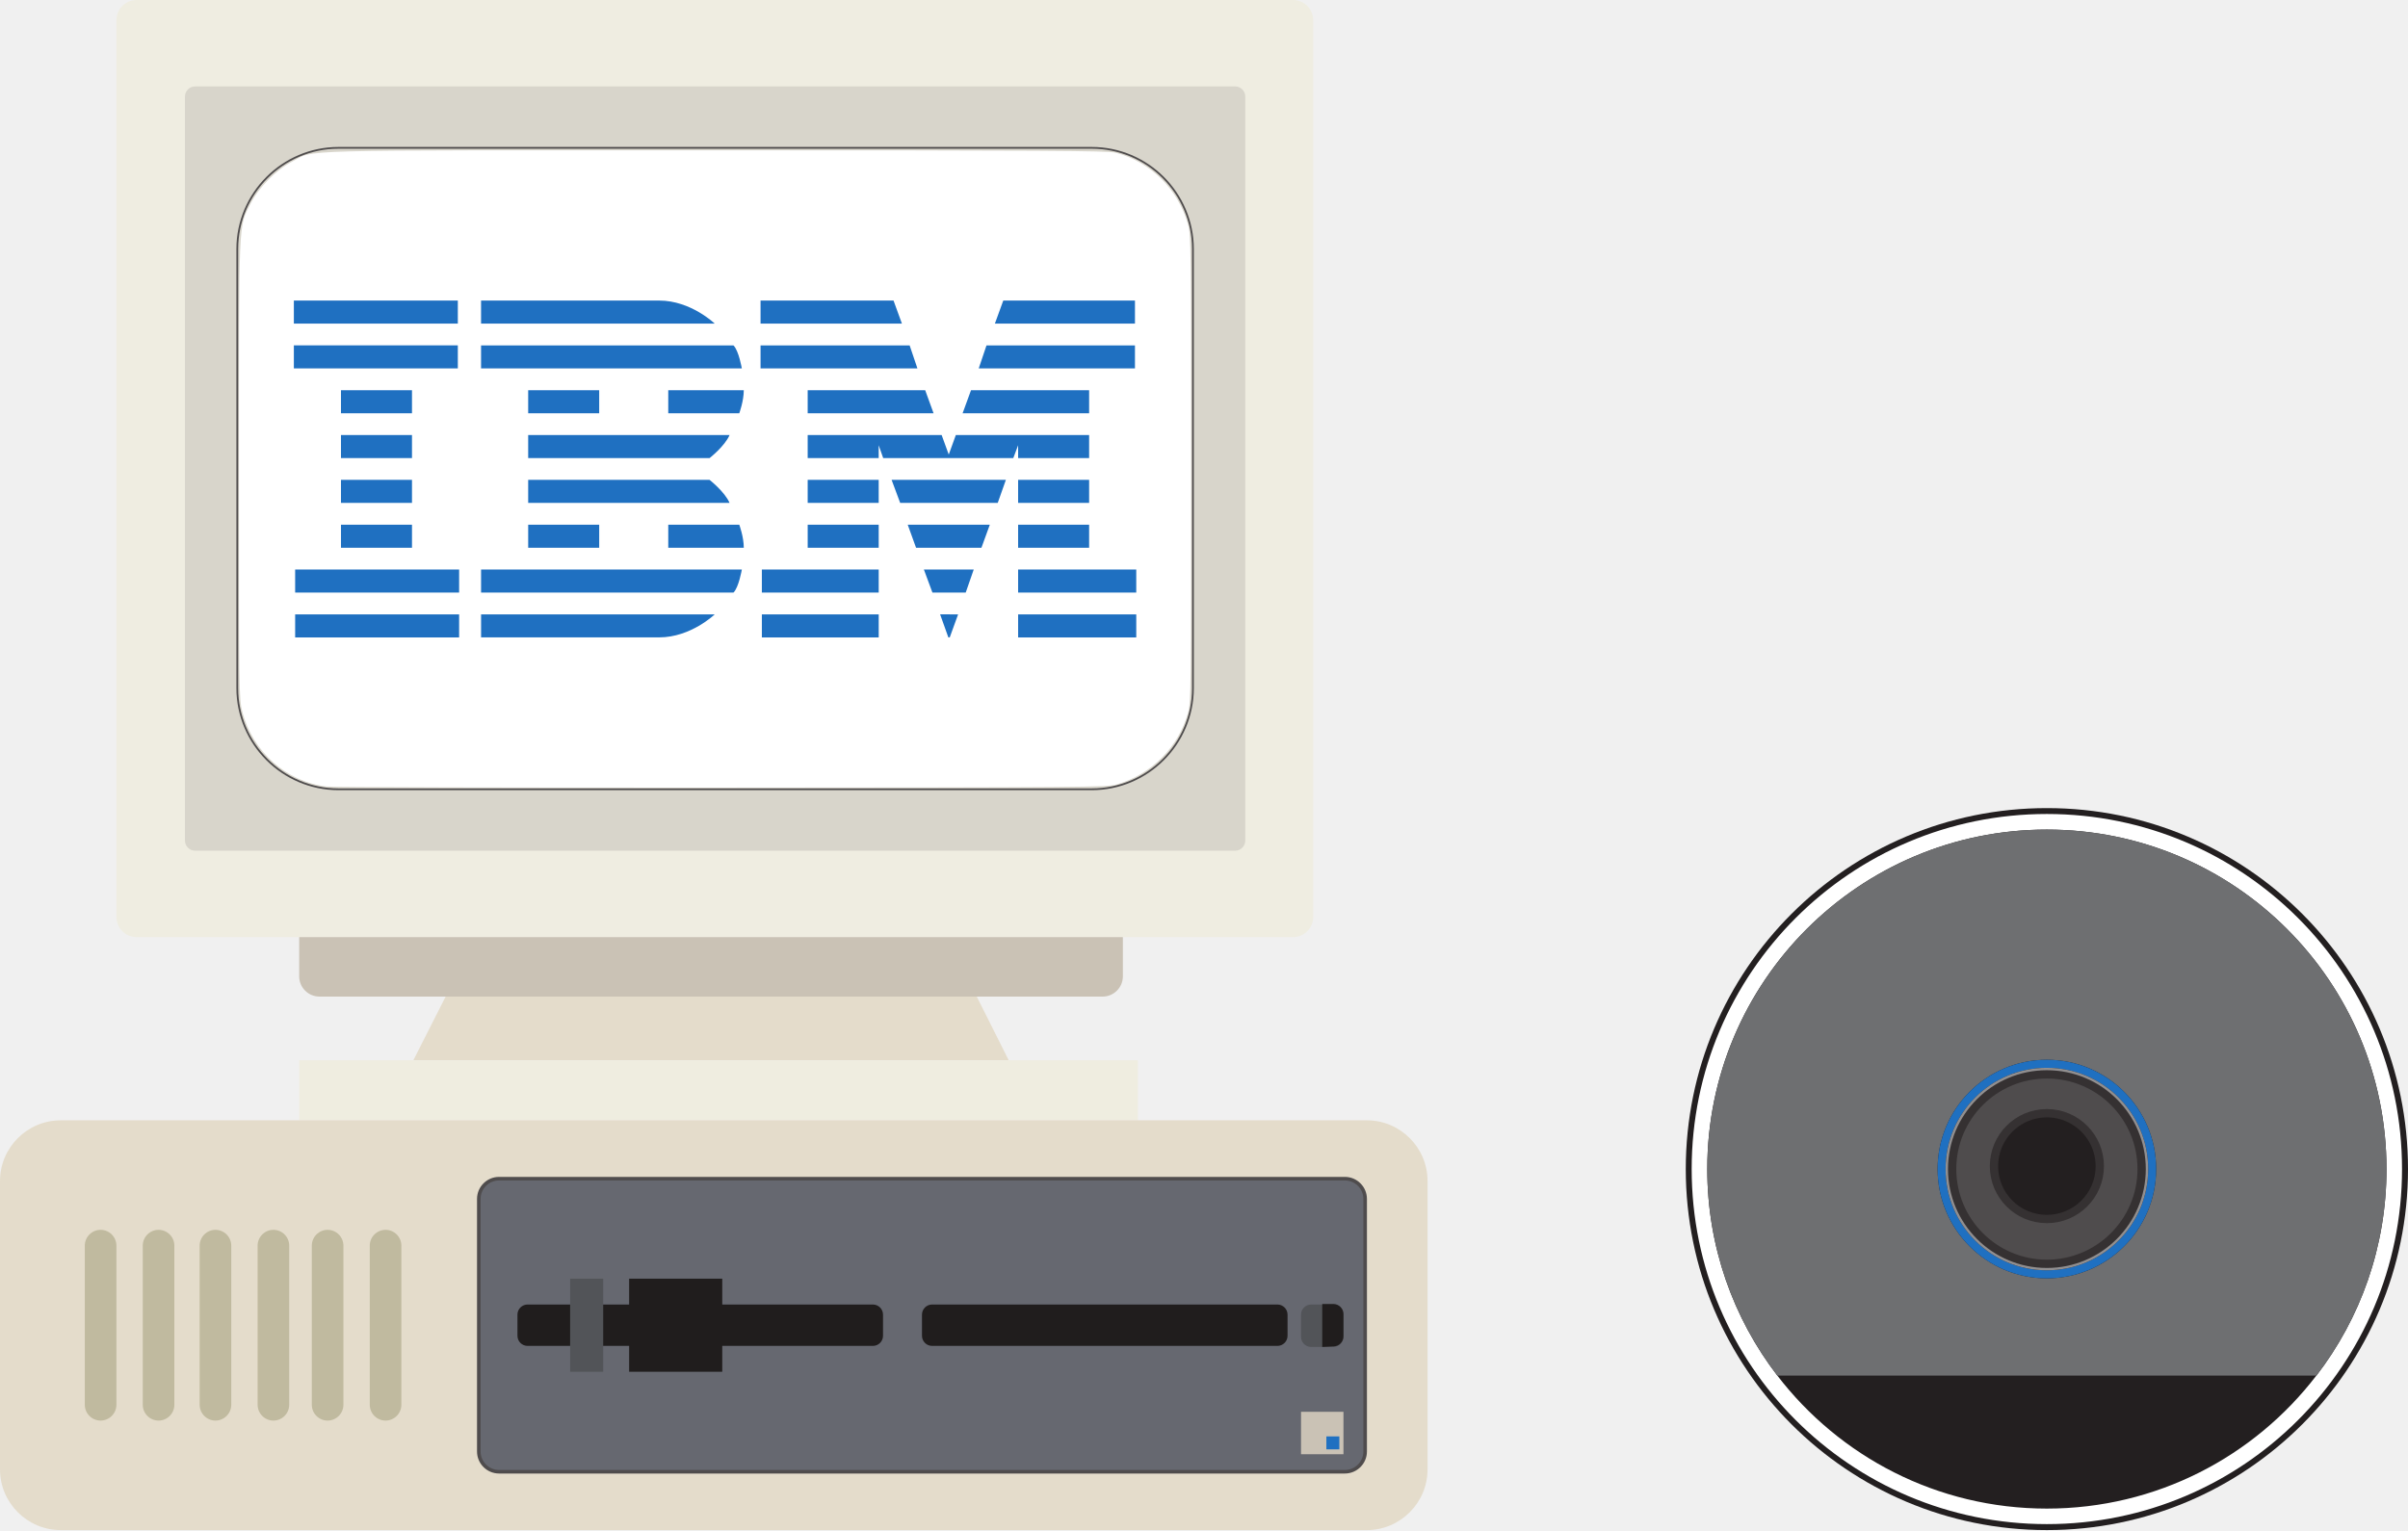
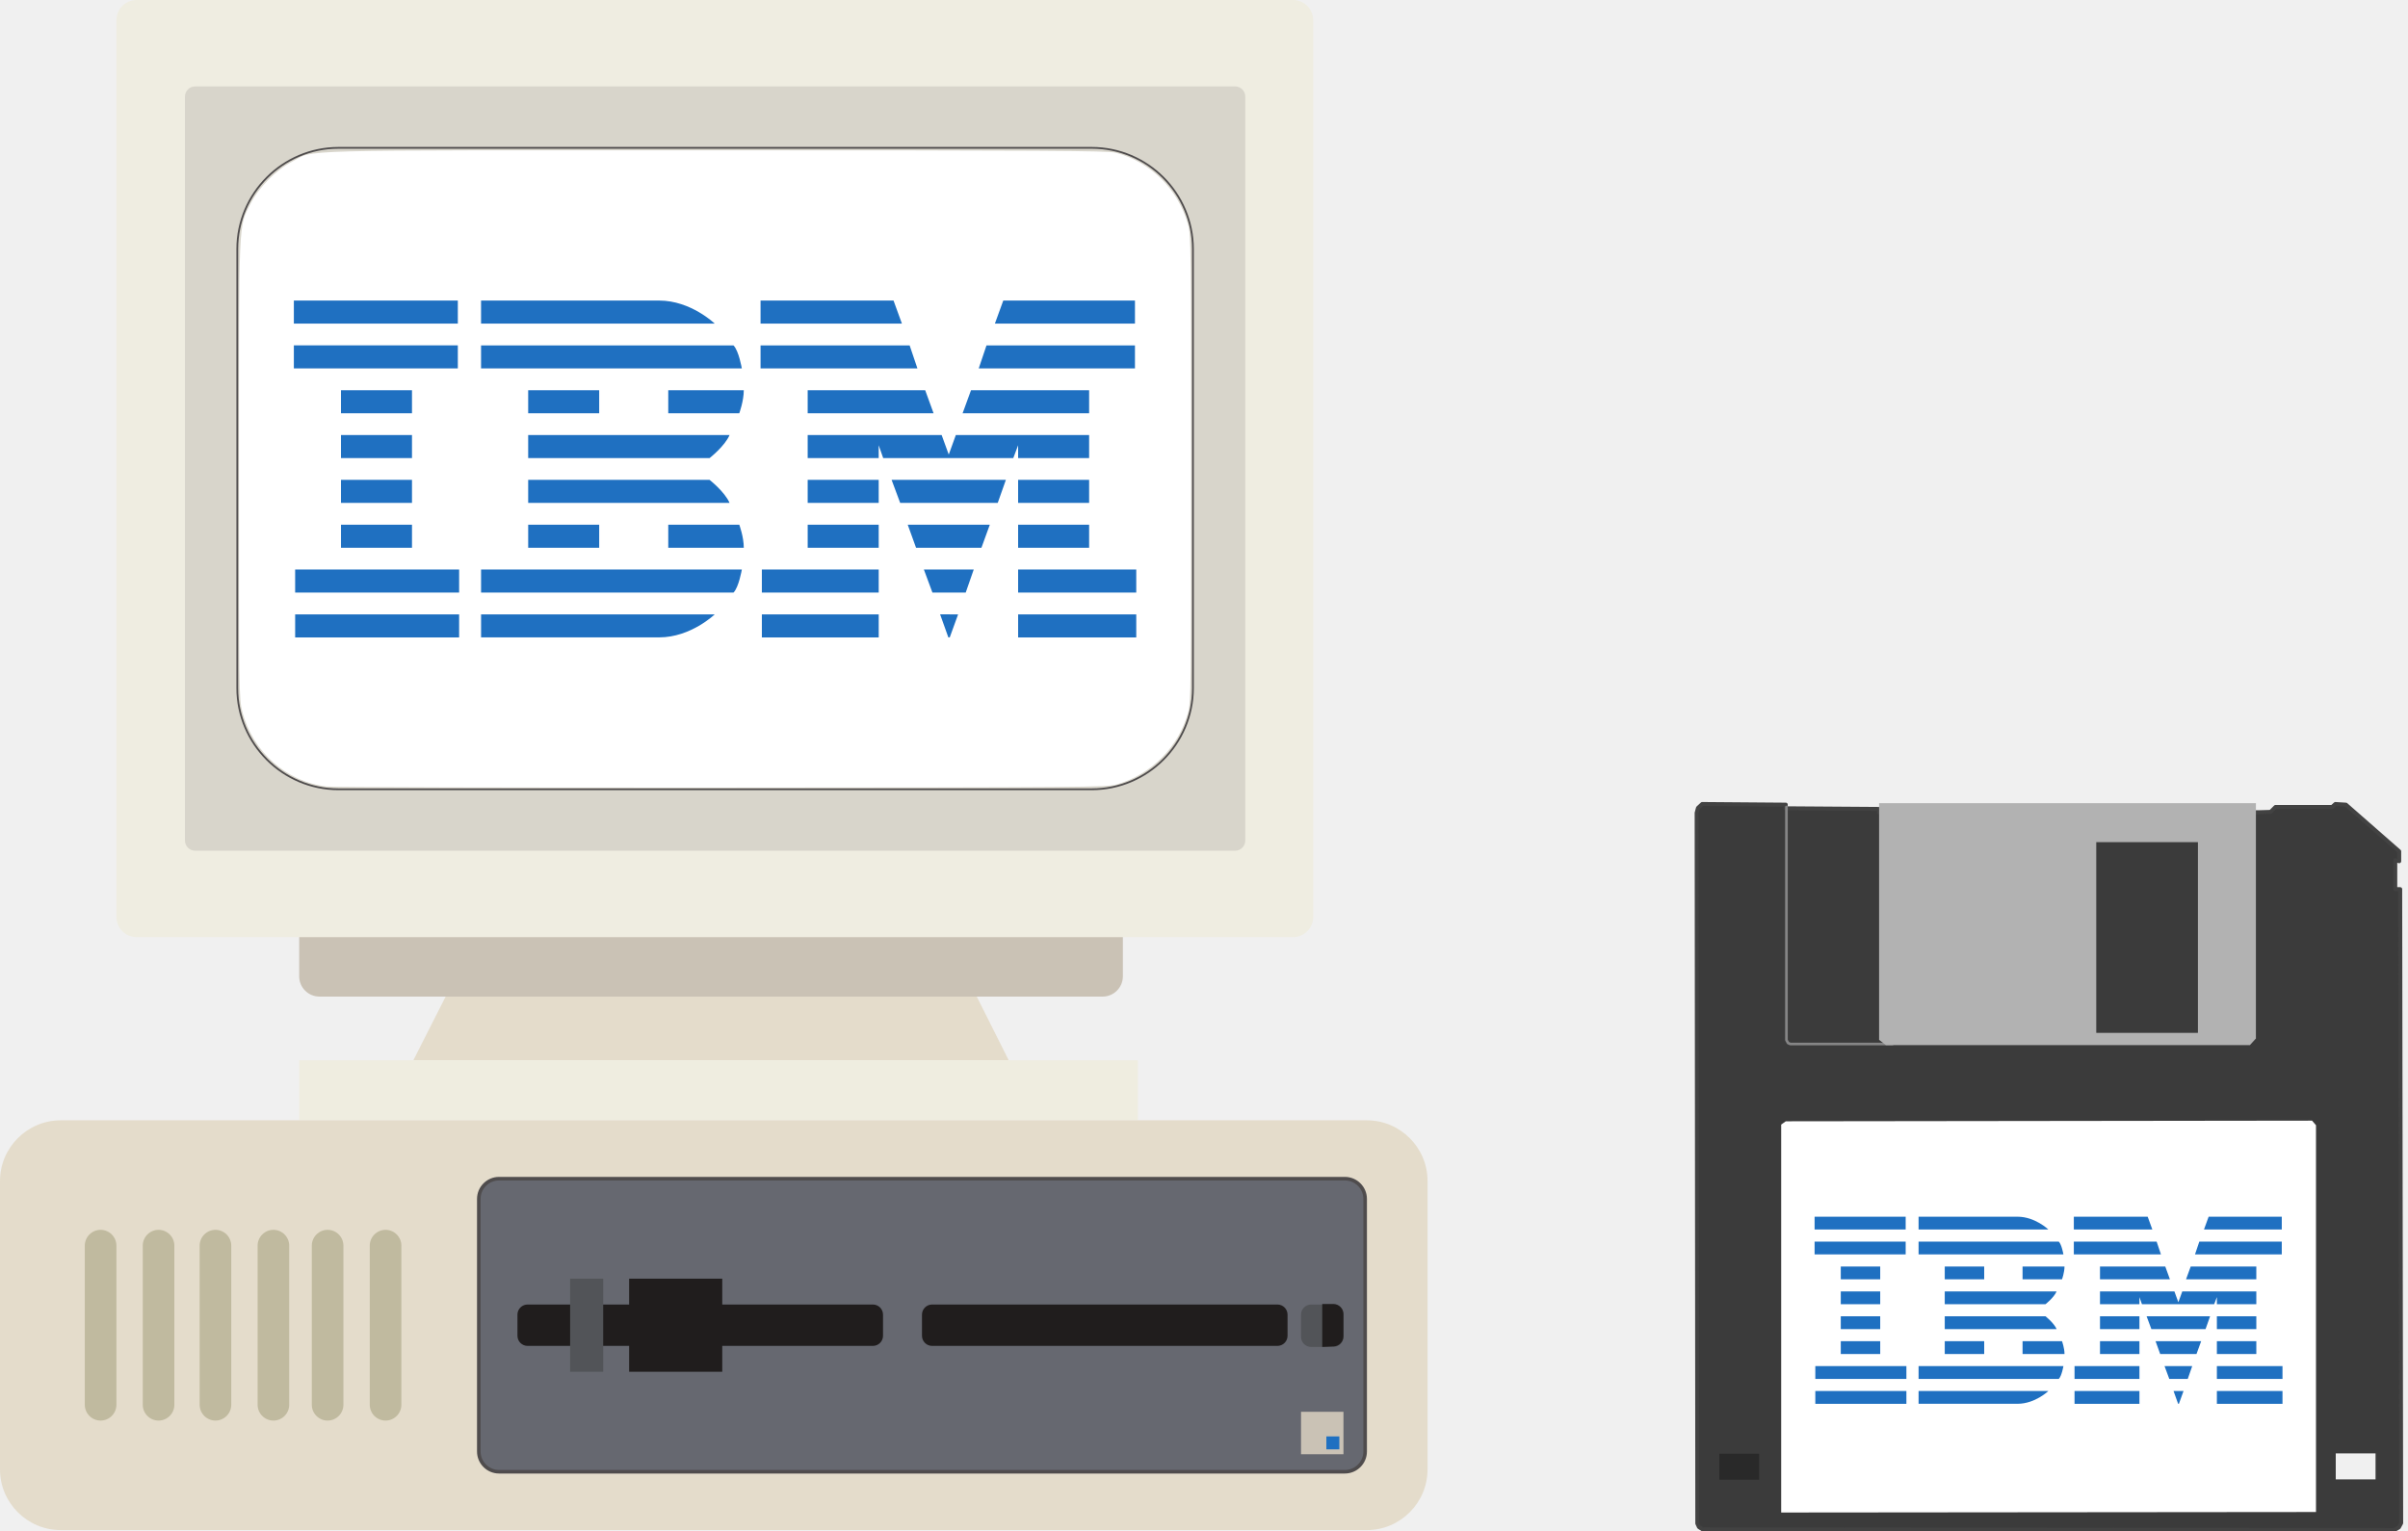
<svg xmlns="http://www.w3.org/2000/svg" viewBox="0 0 421.972 268.214" height="268.214" width="421.972" xml:space="preserve" version="1.1" id="svg2">
  <defs id="defs6">
    <clipPath id="clipPath16" clipPathUnits="userSpaceOnUse">
      <path id="path18" d="m 0,214.571 200.129,0 L 200.129,0 0,0 0,214.571 Z" />
    </clipPath>
    <linearGradient id="linearGradient44" spreadMethod="pad" gradientTransform="matrix(0,89.95216,89.95216,0,100.2529,103.8856)" gradientUnits="userSpaceOnUse" y2="0" x2="1" y1="0" x1="0">
      <stop id="stop46" offset="0" style="stop-opacity:1;stop-color:#fff424" />
      <stop id="stop48" offset="0.108" style="stop-opacity:1;stop-color:#fac308" />
      <stop id="stop50" offset="0.227" style="stop-opacity:1;stop-color:#fac308" />
      <stop id="stop52" offset="0.497" style="stop-opacity:1;stop-color:#f3812f" />
      <stop id="stop54" offset="0.636" style="stop-opacity:1;stop-color:#ee5233" />
      <stop id="stop56" offset="0.856" style="stop-opacity:1;stop-color:#ea2c35" />
      <stop id="stop58" offset="1" style="stop-opacity:1;stop-color:#ea2c35" />
    </linearGradient>
    <clipPath id="clipPath66" clipPathUnits="userSpaceOnUse">
      <path id="path68" d="m 0,214.571 200.129,0 L 200.129,0 0,0 0,214.571 Z" />
    </clipPath>
    <clipPath clipPathUnits="userSpaceOnUse" id="clipPath16-8">
      <path d="m 0,172.02 172.02,0 L 172.02,0 0,0 0,172.02 Z" id="path18-1" />
    </clipPath>
    <pattern id="EMFhbasepattern" patternUnits="userSpaceOnUse" width="6" height="6" x="0" y="0" />
  </defs>
  <g transform="matrix(1.25,0,0,-1.25,0,268.2138)" id="g10">
    <g id="g12">
      <g clip-path="url(#clipPath16)" id="g14">
        <g transform="translate(154.5794,74.8154)" id="g20">
          <path id="path22" style="fill:#cac2b5;fill-opacity:1;fill-rule:nonzero;stroke:none" d="m 0,0 -109.801,0 c -1.559,0 -2.835,1.276 -2.835,2.835 l 0,9.003 c 0,1.559 1.276,2.835 2.835,2.835 L 0,14.673 c 1.559,0 2.835,-1.276 2.835,-2.835 l 0,-9.003 C 2.835,1.276 1.559,0 0,0" />
        </g>
        <g transform="translate(181.2666,83.152)" id="g24">
          <path id="path26" style="fill:#efede1;fill-opacity:1;fill-rule:nonzero;stroke:none" d="m 0,0 -162.114,0 c -1.559,0 -2.834,1.276 -2.834,2.835 l 0,125.75 c 0,1.559 1.275,2.834 2.834,2.834 l 162.114,0 c 1.559,0 2.835,-1.275 2.835,-2.834 l 0,-125.75 C 2.835,1.276 1.559,0 0,0" />
        </g>
        <g transform="translate(173.1577,95.2732)" id="g28">
          <path id="path30" style="fill:#d8d5cb;fill-opacity:1;fill-rule:nonzero;stroke:none" d="m 0,0 -145.81,0 c -0.779,0 -1.417,0.638 -1.417,1.417 l 0,104.343 c 0,0.779 0.638,1.417 1.417,1.417 l 145.81,0 c 0.78,0 1.417,-0.638 1.417,-1.417 l 0,-104.343 C 1.417,0.638 0.78,0 0,0" />
        </g>
      </g>
    </g>
    <g id="g32">
      <g id="g34">
        <g id="g40">
          <g id="g42" />
        </g>
      </g>
    </g>
    <g id="g62">
      <g clip-path="url(#clipPath66)" id="g64">
        <g transform="translate(153.0653,103.8857)" id="g70">
          <path id="path72" style="fill:none;stroke:#4f4c4d;stroke-width:0.25;stroke-linecap:butt;stroke-linejoin:miter;stroke-miterlimit:10;stroke-dasharray:none;stroke-opacity:1" d="m 0,0 -105.625,0 c -7.795,0 -14.173,6.378 -14.173,14.173 l 0,61.606 c 0,7.795 6.378,14.173 14.173,14.173 L 0,89.952 c 7.795,0 14.173,-6.378 14.173,-14.173 l 0,-61.606 C 14.173,6.378 7.795,0 0,0 Z" />
        </g>
        <g transform="translate(141.4103,65.884)" id="g74">
          <path id="path76" style="fill:#e4dccb;fill-opacity:1;fill-rule:nonzero;stroke:none" d="m 0,0 -83.463,0 4.526,8.931 74.458,0 L 0,0 Z" />
        </g>
        <path id="path78" style="fill:#efede0;fill-opacity:1;fill-rule:nonzero;stroke:none" d="m 159.509,57.463 -117.565,0 0,8.421 117.565,0 0,-8.421 z" />
        <g transform="translate(191.6249,0)" id="g80">
          <path id="path82" style="fill:#e4dccb;fill-opacity:1;fill-rule:nonzero;stroke:none" d="m 0,0 -183.121,0 c -4.677,0 -8.504,3.827 -8.504,8.504 l 0,40.455 c 0,4.677 3.827,8.504 8.504,8.504 L 0,57.463 c 4.677,0 8.504,-3.827 8.504,-8.504 l 0,-40.455 C 8.504,3.827 4.677,0 0,0" />
        </g>
        <g transform="translate(14.1035,15.3564)" id="g84">
          <path id="path86" style="fill:#c0ba9f;fill-opacity:1;fill-rule:nonzero;stroke:none" d="m 0,0 0,0 c -1.218,0 -2.215,0.997 -2.215,2.215 l 0,22.32 c 0,1.218 0.997,2.215 2.215,2.215 l 0,0 c 1.218,0 2.215,-0.997 2.215,-2.215 l 0,-22.32 C 2.215,0.997 1.218,0 0,0" />
        </g>
        <g transform="translate(22.2288,15.3564)" id="g88">
          <path id="path90" style="fill:#c0ba9f;fill-opacity:1;fill-rule:nonzero;stroke:none" d="m 0,0 0,0 c -1.218,0 -2.215,0.997 -2.215,2.215 l 0,22.32 c 0,1.218 0.997,2.215 2.215,2.215 l 0,0 c 1.218,0 2.215,-0.997 2.215,-2.215 l 0,-22.32 C 2.215,0.997 1.218,0 0,0" />
        </g>
        <g transform="translate(30.2047,15.3564)" id="g92">
          <path id="path94" style="fill:#c0ba9f;fill-opacity:1;fill-rule:nonzero;stroke:none" d="m 0,0 0,0 c -1.218,0 -2.215,0.997 -2.215,2.215 l 0,22.32 c 0,1.218 0.997,2.215 2.215,2.215 l 0,0 c 1.218,0 2.215,-0.997 2.215,-2.215 l 0,-22.32 C 2.215,0.997 1.218,0 0,0" />
        </g>
        <g transform="translate(38.3299,15.3564)" id="g96">
          <path id="path98" style="fill:#c0ba9f;fill-opacity:1;fill-rule:nonzero;stroke:none" d="m 0,0 0,0 c -1.218,0 -2.215,0.997 -2.215,2.215 l 0,22.32 c 0,1.218 0.997,2.215 2.215,2.215 l 0,0 c 1.218,0 2.215,-0.997 2.215,-2.215 l 0,-22.32 C 2.215,0.997 1.218,0 0,0" />
        </g>
        <g transform="translate(45.9274,15.3564)" id="g100">
          <path id="path102" style="fill:#c0ba9f;fill-opacity:1;fill-rule:nonzero;stroke:none" d="m 0,0 0,0 c -1.218,0 -2.215,0.997 -2.215,2.215 l 0,22.32 c 0,1.218 0.997,2.215 2.215,2.215 l 0,0 c 1.218,0 2.215,-0.997 2.215,-2.215 l 0,-22.32 C 2.215,0.997 1.218,0 0,0" />
        </g>
        <g transform="translate(54.0527,15.3564)" id="g104">
          <path id="path106" style="fill:#c0ba9f;fill-opacity:1;fill-rule:nonzero;stroke:none" d="m 0,0 0,0 c -1.218,0 -2.215,0.997 -2.215,2.215 l 0,22.32 c 0,1.218 0.997,2.215 2.215,2.215 l 0,0 c 1.218,0 2.215,-0.997 2.215,-2.215 l 0,-22.32 C 2.215,0.997 1.218,0 0,0" />
        </g>
        <g transform="translate(188.5454,8.1831)" id="g108">
          <path id="path110" style="fill:#666870;fill-opacity:1;fill-rule:nonzero;stroke:none" d="m 0,0 -118.587,0 c -1.559,0 -2.835,1.276 -2.835,2.835 l 0,35.427 c 0,1.559 1.276,2.835 2.835,2.835 L 0,41.097 c 1.559,0 2.835,-1.276 2.835,-2.835 l 0,-35.427 C 2.835,1.276 1.559,0 0,0" />
        </g>
        <g transform="translate(188.5454,8.1831)" id="g112">
          <path id="path114" style="fill:none;stroke:#4f4c4d;stroke-width:0.5;stroke-linecap:butt;stroke-linejoin:miter;stroke-miterlimit:10;stroke-dasharray:none;stroke-opacity:1" d="m 0,0 -118.587,0 c -1.559,0 -2.835,1.276 -2.835,2.835 l 0,35.427 c 0,1.559 1.276,2.835 2.835,2.835 L 0,41.097 c 1.559,0 2.835,-1.276 2.835,-2.835 l 0,-35.427 C 2.835,1.276 1.559,0 0,0 Z" />
        </g>
        <g transform="translate(122.3736,25.8304)" id="g116">
          <path id="path118" style="fill:#201d1d;fill-opacity:1;fill-rule:nonzero;stroke:none" d="m 0,0 -48.415,0 c -0.78,0 -1.417,0.638 -1.417,1.417 l 0,2.968 c 0,0.779 0.637,1.417 1.417,1.417 L 0,5.802 c 0.78,0 1.417,-0.638 1.417,-1.417 l 0,-2.968 C 1.417,0.638 0.78,0 0,0" />
        </g>
        <path id="path120" style="fill:#201d1d;fill-opacity:1;fill-rule:nonzero;stroke:none" d="m 101.253,22.204 -13.054,0 0,13.054 13.054,0 0,-13.054 z" />
        <path id="path122" style="fill:#525458;fill-opacity:1;fill-rule:nonzero;stroke:none" d="m 84.562,22.204 -4.636,0 0,13.054 4.636,0 0,-13.054 z" />
        <g transform="translate(179.0843,25.8304)" id="g124">
          <path id="path126" style="fill:#201d1d;fill-opacity:1;fill-rule:nonzero;stroke:none" d="m 0,0 -48.415,0 c -0.78,0 -1.417,0.638 -1.417,1.417 l 0,2.968 c 0,0.779 0.637,1.417 1.417,1.417 L 0,5.802 c 0.78,0 1.417,-0.638 1.417,-1.417 l 0,-2.968 C 1.417,0.638 0.78,0 0,0" />
        </g>
        <g transform="translate(186.9229,25.6823)" id="g128">
          <path id="path130" style="fill:#525458;fill-opacity:1;fill-rule:nonzero;stroke:none" d="m 0,0 -3.115,0 c -0.78,0 -1.418,0.638 -1.418,1.417 l 0,3.116 c 0,0.779 0.638,1.417 1.418,1.417 L 0,5.95 c 0.78,0 1.417,-0.638 1.417,-1.417 l 0,-3.116 C 1.417,0.638 0.78,0 0,0" />
        </g>
        <g transform="translate(185.3652,31.7064)" id="g132">
          <path id="path134" style="fill:#201d1d;fill-opacity:1;fill-rule:nonzero;stroke:none" d="m 0,0 1.558,0 c 0.779,0 1.417,-0.638 1.417,-1.417 l 0,-3.116 C 2.975,-5.312 2.337,-5.95 1.558,-5.95 L 0,-6.024" />
        </g>
        <path id="path136" style="fill:#cac2b5;fill-opacity:1;fill-rule:nonzero;stroke:none" d="m 188.34,10.638 -5.95,0 0,5.95 5.95,0 0,-5.95 z" />
        <path id="path138" style="fill:#1f70c1;fill-opacity:1;fill-rule:nonzero;stroke:none" d="m 187.76,11.323 -1.815,0 0,1.815 1.815,0 0,-1.815 z" />
        <g transform="translate(132.3629,179.347)" id="g140" />
        <g transform="translate(108.7874,167.3632)" id="g144" />
        <g transform="translate(69.5992,167.0285)" id="g148" />
        <g transform="translate(78.3179,168.7893)" id="g152" />
        <g transform="translate(86.0433,166.3922)" id="g156" />
        <g transform="translate(107.5141,166.7087)" id="g160" />
        <g transform="translate(97.1408,169.1656)" id="g164" />
        <g transform="translate(122.6267,172.8758)" id="g168" />
        <g transform="translate(115.2826,181.509)" id="g172" />
        <g transform="translate(132.0248,112.6395)" id="g176" />
        <g transform="translate(160.0988,154.7744)" id="g180" />
        <g transform="translate(160.0988,147.9837)" id="g184" />
        <g transform="translate(160.0988,138.6012)" id="g188" />
        <g transform="translate(160.0988,132.3502)" id="g192" />
        <g transform="translate(160.0988,125.9397)" id="g196" />
        <g transform="translate(160.0988,116.9105)" id="g200" />
        <g transform="translate(130.8616,146.646)" id="g208" />
      </g>
    </g>
  </g>
  <path style="fill:#ffffff" d="m 57.216,137.875 c -7.06,-0.854 -12.96,-6.111 -14.76,-13.15 -0.567,-2.215 -0.583,-3.402 -0.578,-42.434 0.006,-44.578 -0.088,-42.383 1.981,-46.499 1.467,-2.92 4.472,-5.974 7.336,-7.457 4.151,-2.149 -1.965,-1.986 74.17,-1.982 57.256,0.003 68.866,0.071 70.137,0.409 6.151,1.638 10.93,6.379 12.692,12.591 0.509,1.794 0.538,4.104 0.538,42.763 0,38.113 -0.035,40.993 -0.52,42.748 -1.679,6.078 -6.341,10.796 -12.49,12.64 -1.645,0.493 -5.555,0.525 -69.165,0.562 -37.082,0.022 -68.285,-0.065 -69.34,-0.192 l 0,0 z" id="path3272" />
  <path d="m 51.495,52.686 0,4.04 28.734,0 0,-4.04 -28.734,0 z m 32.804,0 0,4.04 40.947,0 c 0,0 -4.183,-4.04 -9.722,-4.04 l -31.225,0 z m 48.979,0 0,4.04 24.772,0 -1.47,-4.04 -23.302,0 z m 42.533,0 -1.47,4.04 24.547,0 0,-4.04 -23.077,0 z m -124.316,7.856 0,4.04 28.734,0 0,-4.04 -28.734,0 z m 32.804,0.006 0,4.034 45.699,0 c 0,0 -0.534,-3.109 -1.465,-4.034 l -44.234,0 z m 48.979,0 0,4.034 27.488,0 -1.362,-4.034 -26.127,0 z m 39.592,0 -1.361,4.034 27.378,0 0,-4.034 -26.017,0 z m -113.118,7.851 0,4.045 12.444,0 0,-4.045 -12.444,0 z m 32.805,0 0,4.045 12.444,0 0,-4.045 -12.444,0 z m 24.547,0 0,4.045 12.444,0 c 0,0 0.79,-2.136 0.79,-4.045 l -13.234,0 z m 24.432,0 0,4.045 22.062,0 -1.471,-4.045 -20.592,0 z m 28.624,0 -1.476,4.045 22.172,0 0,-4.045 -20.695,0 z m -110.408,7.862 0,4.04 12.444,0 0,-4.04 -12.444,0 z m 32.805,0 0,4.04 31.784,0 c 0,0 2.659,-2.073 3.506,-4.04 l -35.29,0 z m 48.979,0 0,4.04 12.444,0 0,-2.249 0.79,2.249 22.795,0 0.848,-2.249 0,2.249 12.443,0 0,-4.04 -23.359,0 -1.24,3.422 -1.245,-3.422 -23.475,0 z m -81.784,7.856 0,4.04 12.444,0 0,-4.04 -12.444,0 z m 32.805,0 0,4.04 35.29,0 c -0.848,-1.96 -3.506,-4.04 -3.506,-4.04 l -31.784,0 z m 48.979,0 0,4.04 12.444,0 0,-4.04 -12.444,0 z m 14.705,0 1.505,4.04 17.092,0 1.43,-4.04 -20.026,0 z m 22.172,0 0,4.04 12.443,0 0,-4.04 -12.443,0 z m -118.66,7.857 0,4.04 12.444,0 0,-4.04 -12.444,0 z m 32.805,0 0,4.04 12.444,0 0,-4.04 -12.444,0 z m 24.547,0 0,4.04 13.234,0 c 0,-1.907 -0.79,-4.04 -0.79,-4.04 l -12.444,0 z m 24.432,0 0,4.04 12.444,0 0,-4.04 -12.444,0 z m 17.53,0 1.459,4.04 11.458,0 1.47,-4.04 -14.387,0 z m 19.346,0 0,4.04 12.443,0 0,-4.04 -12.443,0 z m -126.692,7.857 0,4.046 28.734,0 0,-4.046 -28.734,0 z m 32.58,0 0,4.046 44.234,0 c 0.93,-0.927 1.465,-4.046 1.465,-4.046 l -45.699,0 z m 49.205,0 0,4.046 20.477,0 0,-4.046 -20.477,0 z m 28.393,0 1.499,4.046 5.83,0 1.407,-4.046 -8.736,0 z m 16.515,0 0,4.046 20.701,0 0,-4.046 -20.701,0 z m -126.692,7.862 0,4.04 28.734,0 0,-4.04 -28.734,0 z m 32.58,0 0,4.034 31.225,0 c 5.54,0 9.722,-4.034 9.722,-4.034 l -40.947,0 z m 49.205,0 0,4.04 20.477,0 0,-4.04 -20.477,0 z m 31.236,0 1.441,4.029 0.248,0.005 1.465,-4.034 -3.154,-5.2e-4 0,0 z m 13.672,0 0,4.04 20.701,0 0,-4.04 -20.701,0 z" id="path3488" style="fill:#1f70c1" />
-   <g id="g3457" transform="matrix(0.5885858,0,0,0.5885858,295.4114,141.6531)">
-     <g id="g10-8" transform="matrix(1.25,0,0,-1.25,0,215.025)">
-       <g id="g12-6">
-         <g id="g14-4" clip-path="url(#clipPath16-8)">
-           <g id="g20-7" transform="translate(172.0199,86.0099)">
-             <path d="m 0,0 c 0,47.502 -38.508,86.01 -86.01,86.01 -47.502,0 -86.01,-38.508 -86.01,-86.01 0,-47.502 38.508,-86.01 86.01,-86.01 C -38.508,-86.01 0,-47.502 0,0" style="fill:#231f20;fill-opacity:1;fill-rule:nonzero;stroke:none" id="path22-8" />
-           </g>
-           <g id="g24-5" transform="translate(150.1937,36.812)">
-             <path d="m 0,0 c -14.768,-19.276 -38.038,-31.691 -64.194,-31.691 -26.156,0 -49.405,12.415 -64.193,31.691 -10.459,13.622 -16.686,30.683 -16.686,49.208 0,44.68 36.219,80.879 80.879,80.879 44.681,0 80.9,-36.199 80.9,-80.879 C 16.706,30.683 10.478,13.622 0.02,0 L 0,0 Z m -64.194,133.804 c -46.716,0 -84.596,-37.879 -84.596,-84.596 0,-46.717 37.88,-84.596 84.596,-84.596 46.737,0 84.597,37.879 84.597,84.596 0,46.717 -37.86,84.596 -84.597,84.596" style="fill:#ffffff;fill-opacity:1;fill-rule:nonzero;stroke:none" id="path26-4" />
-           </g>
-           <g id="g28-7" transform="translate(98.6134,45.4515)" />
-           <g id="g32-1" transform="translate(86.0001,59.9826)">
-             <path d="m 0,0 c -14.373,0 -26.017,11.664 -26.017,26.037 0,14.373 11.644,26.037 26.017,26.037 14.373,0 26.037,-11.664 26.037,-26.037 C 26.037,11.664 14.373,0 0,0 m 18.307,-23.171 45.906,0 c 10.459,13.622 16.686,30.684 16.686,49.208 0,44.681 -36.218,80.88 -80.899,80.88 -44.661,0 -80.88,-36.199 -80.88,-80.88 0,-18.524 6.228,-35.586 16.686,-49.208 l 43.337,0" style="fill:#6e6f71;fill-opacity:1;fill-rule:nonzero;stroke:none" id="path34" />
-           </g>
-           <g id="g36" transform="translate(86.0001,61.9003)">
-             <path d="m 0,0 c -13.325,0 -24.12,10.795 -24.12,24.12 0,13.325 10.795,24.119 24.12,24.119 13.325,0 24.139,-10.794 24.139,-24.119 C 24.139,10.795 13.325,0 0,0 m 0,50.157 c -14.373,0 -26.017,-11.665 -26.017,-26.037 0,-14.373 11.644,-26.038 26.017,-26.038 14.373,0 26.037,11.665 26.037,26.038 0,14.372 -11.664,26.037 -26.037,26.037" style="fill:#1f70c1;fill-opacity:1;fill-rule:nonzero;stroke:none" id="path38" />
-           </g>
-           <g id="g40-9" transform="translate(86.0001,63.4424)">
-             <path d="m 0,0 c -12.455,0 -22.558,10.122 -22.558,22.577 0,12.456 10.103,22.558 22.558,22.558 12.475,0 22.577,-10.102 22.577,-22.558 C 22.577,10.122 12.475,0 0,0 m 0,46.697 c -13.325,0 -24.12,-10.795 -24.12,-24.12 0,-13.325 10.795,-24.119 24.12,-24.119 13.325,0 24.139,10.794 24.139,24.119 0,13.325 -10.814,24.12 -24.139,24.12" style="fill:#918f90;fill-opacity:1;fill-rule:nonzero;stroke:none" id="path42" />
-           </g>
-           <g id="g44" transform="translate(86.0001,74.1182)">
-             <path d="m 0,0 c -6.959,0 -12.594,5.635 -12.594,12.594 0,6.959 5.635,12.613 12.594,12.613 6.959,0 12.613,-5.654 12.613,-12.613 C 12.613,5.635 6.959,0 0,0 m 0,34.459 c -12.455,0 -22.558,-10.102 -22.558,-22.557 0,-12.455 10.103,-22.578 22.558,-22.578 12.475,0 22.577,10.123 22.577,22.578 0,12.455 -10.102,22.557 -22.577,22.557" style="fill:#4f4c4d;fill-opacity:1;fill-rule:nonzero;stroke:none" id="path46" />
-           </g>
-           <g id="g48" transform="translate(86.0001,74.1182)">
-             <path d="m 0,0 c -6.959,0 -12.594,5.635 -12.594,12.594 0,6.959 5.635,12.613 12.594,12.613 6.959,0 12.613,-5.654 12.613,-12.613 C 12.613,5.635 6.959,0 0,0 Z m 0,34.459 c -12.455,0 -22.558,-10.102 -22.558,-22.557 0,-12.455 10.103,-22.578 22.558,-22.578 12.475,0 22.577,10.123 22.577,22.578 0,12.455 -10.102,22.557 -22.577,22.557 z" style="fill:none;stroke:#353132;stroke-width:1.977;stroke-linecap:butt;stroke-linejoin:miter;stroke-miterlimit:10;stroke-dasharray:none;stroke-opacity:1" id="path50" />
-           </g>
-           <g id="g52" transform="translate(120.2069,46.6753)" />
-           <g id="g56" transform="translate(96.6313,34.6915)" />
-           <g id="g60" transform="translate(57.4432,34.3568)" />
-           <g id="g64-6" transform="translate(66.1619,36.1176)" />
-           <g id="g68" transform="translate(73.8872,33.7205)" />
-           <g id="g72" transform="translate(95.358,34.037)" />
-           <g id="g76" transform="translate(84.9848,36.4939)" />
-           <g id="g80-2" transform="translate(110.4707,40.2041)" />
-           <g id="g84-7" transform="translate(103.1266,48.8373)" />
-         </g>
+   <g transform="matrix(0.6180532,0,0,0.6180532,296.9681,139.9926)" id="g882">
+     <g id="layer1-7" transform="translate(0,-844.3622)">
+       <path d="m 181.769,1030.075 h 11.284 v 7.361 H 181.769 Z M 2.148,845.891 l -1.205,1.107 -0.388,1.399 0.194,201.53 0.466,1.032 1.03,0.659 196.109,0.174 1.305,-0.734 0.659,-1.225 -0.273,-179.795 h -1.399 v -8.199 l 1.106,0.273 v -2.797 l -15.095,-13.25 -2.991,-0.175 -0.932,0.835 h -16.046 l -1.399,1.399 -3.264,0.098 H 52.232 l 10e-4,-0.932 -26.5,-0.195 0.096,-1.03 -23.684,-0.174 0.002,10e-4 z" style="fill:#3b3b3b;fill-opacity:1;fill-rule:nonzero;stroke:none" id="path986-5" />
+       <g id="g988-3" transform="matrix(1.25,0,0,-1.25,0.5624997,848.4047)">
+         <path d="m 0,0 0.149,-161.224 0.373,-0.821 0.821,-0.522 156.897,-0.149 1.044,0.597 0.523,0.969 -0.224,143.841 h -1.119 v 6.566 l 0.895,-0.224 v 2.238 L 147.273,1.865 144.885,2.014 144.139,1.343 H 131.307 L 130.188,0.224 127.577,0.149 H 41.332 v 0.746 l -21.188,0.15 0.074,0.82 -18.95,0.149 -0.97,-0.895 z" style="fill:none;stroke:#424242;stroke-width:0.9;stroke-linecap:round;stroke-linejoin:round;stroke-miterlimit:10;stroke-dasharray:none;stroke-opacity:1" id="path990-5" />
      </g>
+       <g id="g992-6" transform="matrix(1.25,0,0,-1.25,26.022,846.726)">
+         <path d="m 0,0 v -52.896 l 0.373,-0.671 0.522,-0.224 h 23.128" style="fill:none;stroke:#858586;stroke-width:0.6;stroke-linecap:round;stroke-linejoin:round;stroke-miterlimit:10;stroke-dasharray:none;stroke-opacity:1" id="path994-2" />
+       </g>
+       <path d="M 6.998,1037.532 H 18.282 v -7.367 H 6.998 Z" style="fill:#292929;fill-opacity:1;fill-rule:nonzero;stroke:none" id="path996-9" />
+       <g id="g998-1" transform="matrix(1.25,0,0,-1.25,176.1671,1046.696)">
+         <path d="m 0,0 v 87.757 l -0.895,1.044 -119.37,-0.149 -1.045,-0.746 V -0.112 Z" style="fill:#ffffff;fill-opacity:1;fill-rule:nonzero;stroke:none" id="path1000-2" />
+       </g>
+       <path d="m 113.863,856.712 h 28.832 v 54.09 h -28.832 z m -61.57,-11.055 v 67.127 l 1.944,1.496 h 103.186 l 1.71,-1.885 v -66.735 H 52.297 l -0.004,-0.004 z" style="fill:#b2b2b2;fill-opacity:1;fill-rule:nonzero;stroke:none" id="path1002-7" />
    </g>
-     <path style="fill:#d40000;fill-opacity:1;fill-rule:nonzero;stroke:none" d="m 117.364,200.841 0,0 0,0 z" id="path3402" />
-     <path style="fill:#d40000;fill-opacity:1;fill-rule:nonzero;stroke:none" d="m 117.364,199.557 0,0 0,0 z" id="path3404" />
-     <path style="fill:#d40000;fill-opacity:1;fill-rule:nonzero;stroke:none" d="m 117.364,198.293 0,0 0,0 z" id="path3406" />
-     <path style="fill:#d40000;fill-opacity:1;fill-rule:nonzero;stroke:none" d="m 117.364,198.925 0,0 0,0 z" id="path3408" />
-     <path style="fill:#d40000;fill-opacity:1;fill-rule:nonzero;stroke:none" d="m 117.364,201.473 0,0 0,0 z" id="path3410" />
-     <path style="fill:#d40000;fill-opacity:1;fill-rule:nonzero;stroke:none" d="m 117.364,200.189 0,0 0,0 z" id="path3412" />
-     <path style="fill:#d40000;fill-opacity:1;fill-rule:nonzero;stroke:none" d="m 117.364,197.661 0,0 0,0 z" id="path3414" />
+     <path style="fill:#1f70c1;stroke-width:0.899" id="path3488-0" d="m 34.007,118.58 v 3.631 h 25.822 v -3.631 z m 29.481,0 v 3.631 h 36.798 c 0,0 -3.759,-3.631 -8.737,-3.631 z m 44.017,0 v 3.631 h 22.263 l -1.321,-3.631 z m 38.223,0 -1.321,3.631 h 22.06 v -3.631 z m -111.721,7.06 v 3.631 h 25.822 v -3.631 z m 29.481,0.005 v 3.625 H 104.556 c 0,0 -0.48,-2.794 -1.316,-3.625 z m 44.017,0 v 3.625 h 24.703 l -1.224,-3.625 z m 35.58,0 -1.223,3.625 h 24.604 v -3.625 h -23.381 z m -101.657,7.055 v 3.635 h 11.183 v -3.635 z m 29.481,0 v 3.635 h 11.183 v -3.635 z m 22.06,0 v 3.635 h 11.183 c 0,0 0.71,-1.92 0.71,-3.635 z m 21.956,0 v 3.635 h 19.827 l -1.322,-3.635 z m 25.724,0 -1.327,3.635 h 19.925 v -3.635 z m -99.222,7.066 v 3.631 h 11.183 v -3.631 z m 29.481,0 v 3.631 h 28.564 c 0,0 2.389,-1.863 3.151,-3.631 z m 44.017,0 v 3.631 h 11.183 v -2.022 l 0.71,2.021 h 20.485 l 0.762,-2.021 v 2.021 h 11.183 v -3.631 h -20.992 l -1.114,3.076 -1.119,-3.076 z m -73.497,7.06 v 3.631 h 11.183 v -3.631 z m 29.481,0 v 3.631 h 31.715 c -0.762,-1.762 -3.151,-3.631 -3.151,-3.631 z m 44.017,0 v 3.631 h 11.183 v -3.631 z m 13.215,0 1.352,3.631 h 15.36 l 1.285,-3.631 z m 19.925,0 v 3.631 h 11.183 v -3.631 z m -106.637,7.06 v 3.631 h 11.183 v -3.631 z m 29.481,0 v 3.631 h 11.183 v -3.631 z m 22.06,0 v 3.631 h 11.893 c 0,-1.713 -0.71,-3.631 -0.71,-3.631 z m 21.956,0 v 3.631 h 11.183 v -3.631 z m 15.754,0 1.311,3.631 h 10.297 l 1.321,-3.631 z m 17.386,0 v 3.631 h 11.183 v -3.631 z m -113.856,7.061 v 3.636 h 25.823 v -3.636 z m 29.279,0 v 3.636 h 39.752 c 0.836,-0.833 1.316,-3.636 1.316,-3.636 z m 44.219,0 v 3.636 h 18.402 v -3.636 z m 25.516,0 1.347,3.636 h 5.239 l 1.265,-3.636 z m 14.842,0 v 3.636 h 18.603 v -3.636 z m -113.856,7.066 v 3.631 h 25.823 v -3.631 z m 29.279,0 v 3.625 h 28.061 c 4.978,0 8.737,-3.625 8.737,-3.625 z m 44.219,0 v 3.631 h 18.402 v -3.631 z m 28.071,0 1.295,3.621 0.223,0.004 1.316,-3.625 -2.834,-4.6e-4 v 0 z m 12.287,0 v 3.631 h 18.603 v -3.631 z" />
  </g>
</svg>
